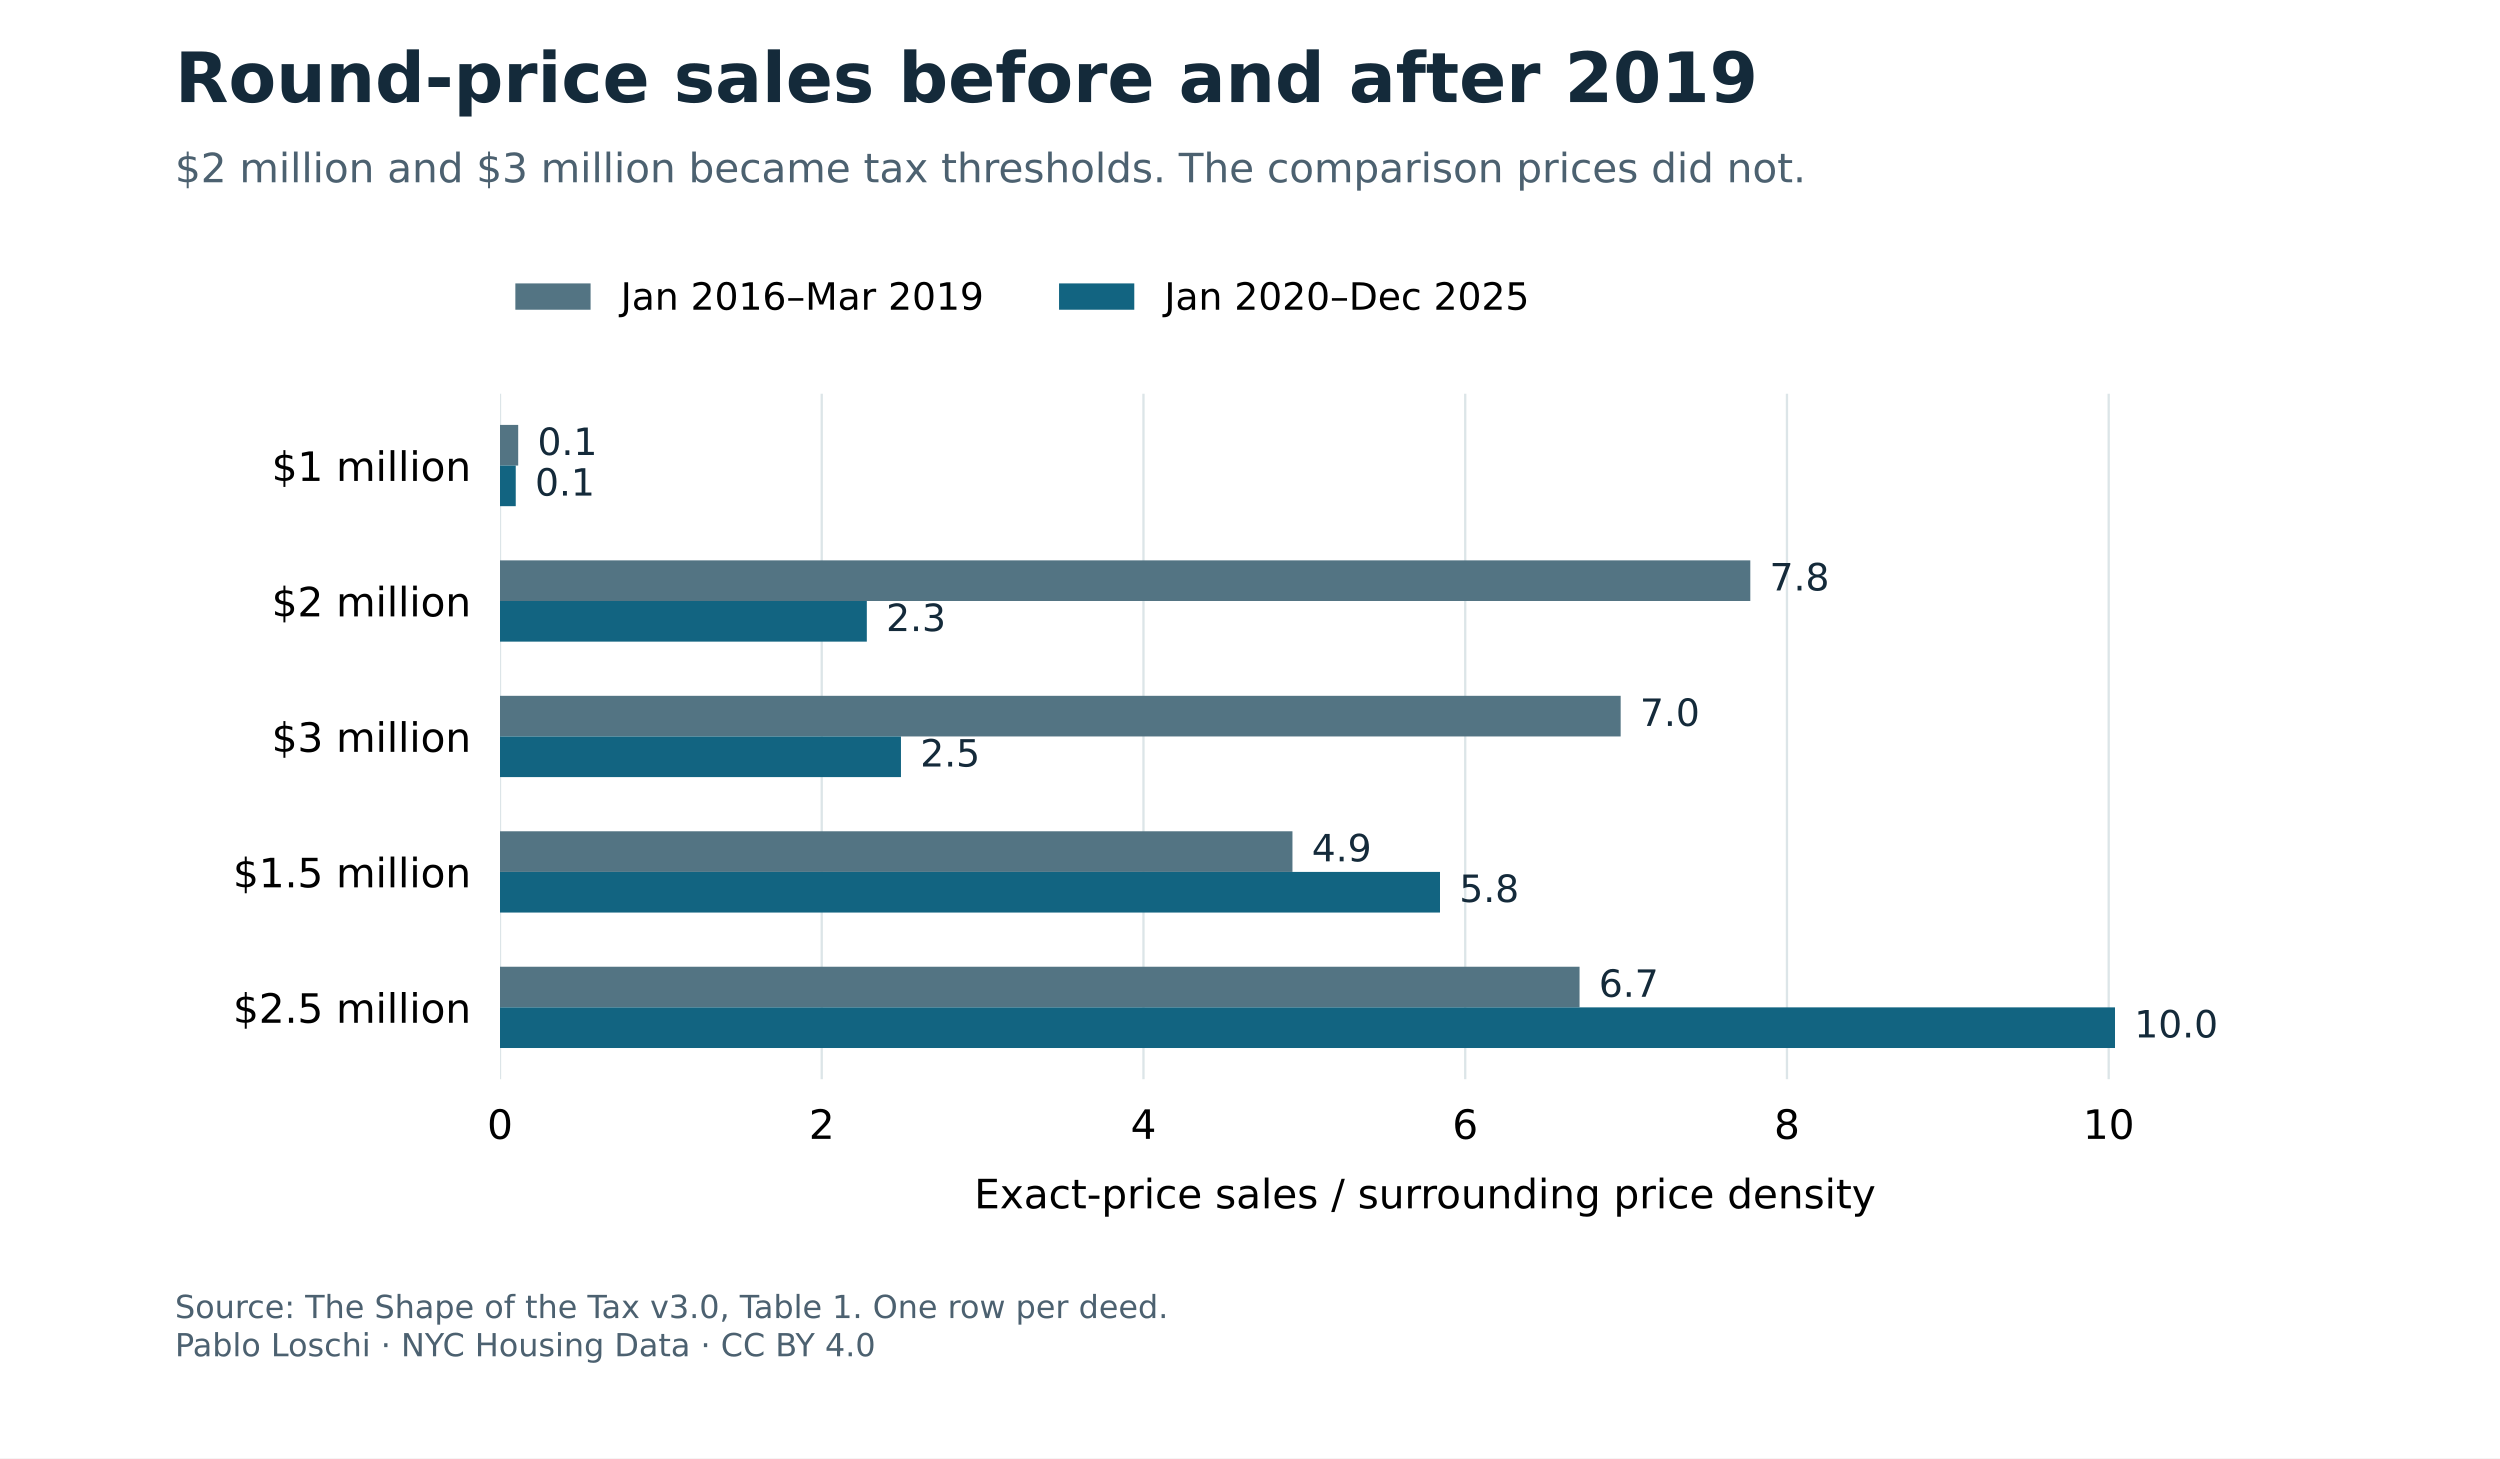
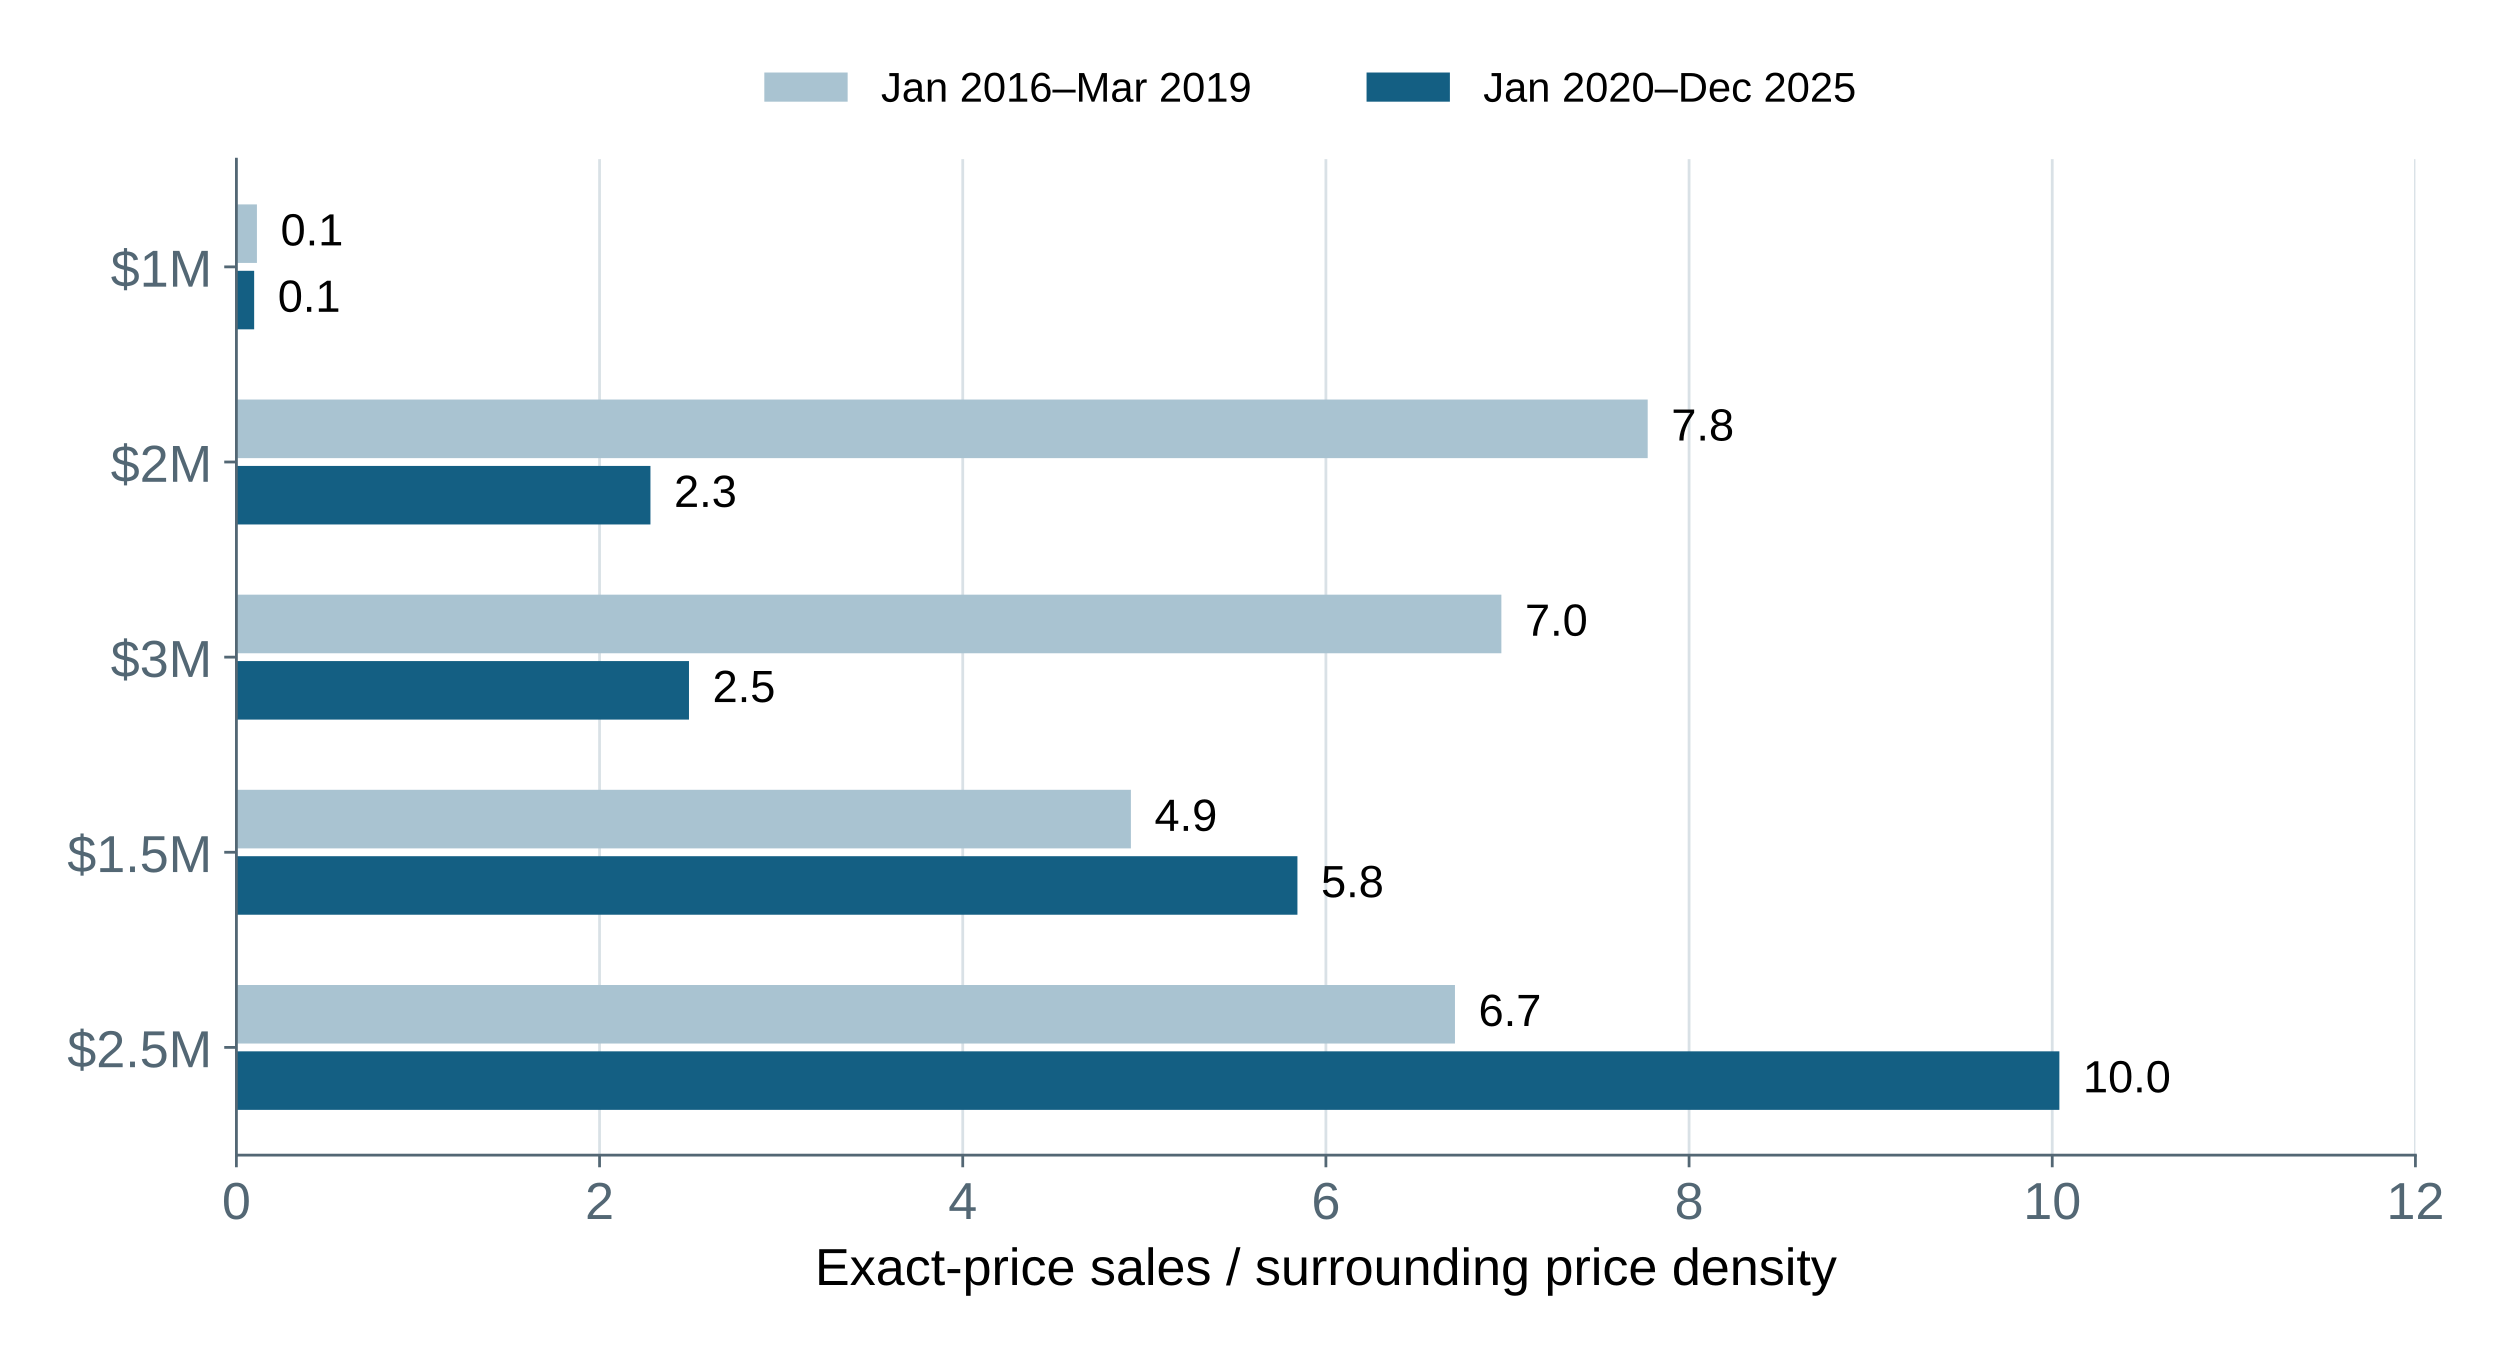
- <svg xmlns="http://www.w3.org/2000/svg" width="864pt" height="504pt" viewBox="0 0 864 504" version="1.1">
+ <svg xmlns="http://www.w3.org/2000/svg" xmlns:xlink="http://www.w3.org/1999/xlink" width="720pt" height="388.8pt" viewBox="0 0 720 388.8" version="1.1">
  <defs>
    <style type="text/css">*{stroke-linejoin: round; stroke-linecap: butt}</style>
  </defs>
  <g id="figure_1">
    <g id="patch_1">
-       <path d="M 0 504 L 864 504 L 864 0 L 0 0 z " style="fill: #ffffff" />
+       <path d="M 0 388.8 L 720 388.8 L 720 0 L 0 0 z " style="fill: #ffffff" />
    </g>
    <g id="axes_1">
      <g id="patch_2">
-         <path d="M 172.8 372.96 L 812.16 372.96 L 812.16 136.08 L 172.8 136.08 z " style="fill: #ffffff" />
+         <path d="M 68.08 332.676 L 695.64 332.676 L 695.64 45.837 L 68.08 45.837 z " style="fill: #ffffff" />
      </g>
      <g id="matplotlib.axis_1">
        <g id="xtick_1">
          <g id="line2d_1">
-             <path d="M 172.8 372.96 L 172.8 136.08 " clip-path="url(#p1542c1b64b)" style="fill: none; stroke: #dce5e8; stroke-width: 0.8; stroke-linecap: square" />
-           </g>
-           <g id="line2d_2" />
+             <path d="M 68.08 332.676 L 68.08 45.837 " clip-path="url(#p4202300dc2)" style="fill: none; stroke: #d9e1e6; stroke-width: 0.8; stroke-linecap: square" />
+           </g>
+           <g id="line2d_2">
+             <defs>
+               <path id="ma00e3aeeb1" d="M 0 0 L 0 3.5 " style="stroke: #536774; stroke-width: 0.8" />
+             </defs>
+             <g>
+               <use xlink:href="#ma00e3aeeb1" x="68.08" y="332.676" style="fill: #536774; stroke: #536774; stroke-width: 0.8" />
+             </g>
+           </g>
          <g id="text_1">
-             <text style="font-size: 14px; font-family: 'DejaVu Sans'; text-anchor: middle" x="172.8" y="393.597" transform="rotate(-0 172.8 393.5967)">0</text>
+             <text style="font-size: 15px; font-family: Arial, sans-serif; text-anchor: middle; fill: #536774" x="68.08" y="351.073" transform="rotate(-0 68.08 351.073)">0</text>
          </g>
        </g>
        <g id="xtick_2">
          <g id="line2d_3">
-             <path d="M 283.993 372.96 L 283.993 136.08 " clip-path="url(#p1542c1b64b)" style="fill: none; stroke: #dce5e8; stroke-width: 0.8; stroke-linecap: square" />
-           </g>
-           <g id="line2d_4" />
+             <path d="M 172.673 332.676 L 172.673 45.837 " clip-path="url(#p4202300dc2)" style="fill: none; stroke: #d9e1e6; stroke-width: 0.8; stroke-linecap: square" />
+           </g>
+           <g id="line2d_4">
+             <g>
+               <use xlink:href="#ma00e3aeeb1" x="172.673" y="332.676" style="fill: #536774; stroke: #536774; stroke-width: 0.8" />
+             </g>
+           </g>
          <g id="text_2">
-             <text style="font-size: 14px; font-family: 'DejaVu Sans'; text-anchor: middle" x="283.993" y="393.597" transform="rotate(-0 283.993 393.5967)">2</text>
+             <text style="font-size: 15px; font-family: Arial, sans-serif; text-anchor: middle; fill: #536774" x="172.673" y="351.073" transform="rotate(-0 172.6733 351.073)">2</text>
          </g>
        </g>
        <g id="xtick_3">
          <g id="line2d_5">
-             <path d="M 395.186 372.96 L 395.186 136.08 " clip-path="url(#p1542c1b64b)" style="fill: none; stroke: #dce5e8; stroke-width: 0.8; stroke-linecap: square" />
-           </g>
-           <g id="line2d_6" />
+             <path d="M 277.267 332.676 L 277.267 45.837 " clip-path="url(#p4202300dc2)" style="fill: none; stroke: #d9e1e6; stroke-width: 0.8; stroke-linecap: square" />
+           </g>
+           <g id="line2d_6">
+             <g>
+               <use xlink:href="#ma00e3aeeb1" x="277.267" y="332.676" style="fill: #536774; stroke: #536774; stroke-width: 0.8" />
+             </g>
+           </g>
          <g id="text_3">
-             <text style="font-size: 14px; font-family: 'DejaVu Sans'; text-anchor: middle" x="395.186" y="393.597" transform="rotate(-0 395.1861 393.5967)">4</text>
+             <text style="font-size: 15px; font-family: Arial, sans-serif; text-anchor: middle; fill: #536774" x="277.267" y="351.073" transform="rotate(-0 277.2667 351.073)">4</text>
          </g>
        </g>
        <g id="xtick_4">
          <g id="line2d_7">
-             <path d="M 506.379 372.96 L 506.379 136.08 " clip-path="url(#p1542c1b64b)" style="fill: none; stroke: #dce5e8; stroke-width: 0.8; stroke-linecap: square" />
-           </g>
-           <g id="line2d_8" />
+             <path d="M 381.86 332.676 L 381.86 45.837 " clip-path="url(#p4202300dc2)" style="fill: none; stroke: #d9e1e6; stroke-width: 0.8; stroke-linecap: square" />
+           </g>
+           <g id="line2d_8">
+             <g>
+               <use xlink:href="#ma00e3aeeb1" x="381.86" y="332.676" style="fill: #536774; stroke: #536774; stroke-width: 0.8" />
+             </g>
+           </g>
          <g id="text_4">
-             <text style="font-size: 14px; font-family: 'DejaVu Sans'; text-anchor: middle" x="506.379" y="393.597" transform="rotate(-0 506.3791 393.5967)">6</text>
+             <text style="font-size: 15px; font-family: Arial, sans-serif; text-anchor: middle; fill: #536774" x="381.86" y="351.073" transform="rotate(-0 381.86 351.073)">6</text>
          </g>
        </g>
        <g id="xtick_5">
          <g id="line2d_9">
-             <path d="M 617.572 372.96 L 617.572 136.08 " clip-path="url(#p1542c1b64b)" style="fill: none; stroke: #dce5e8; stroke-width: 0.8; stroke-linecap: square" />
-           </g>
-           <g id="line2d_10" />
+             <path d="M 486.453 332.676 L 486.453 45.837 " clip-path="url(#p4202300dc2)" style="fill: none; stroke: #d9e1e6; stroke-width: 0.8; stroke-linecap: square" />
+           </g>
+           <g id="line2d_10">
+             <g>
+               <use xlink:href="#ma00e3aeeb1" x="486.453" y="332.676" style="fill: #536774; stroke: #536774; stroke-width: 0.8" />
+             </g>
+           </g>
          <g id="text_5">
-             <text style="font-size: 14px; font-family: 'DejaVu Sans'; text-anchor: middle" x="617.572" y="393.597" transform="rotate(-0 617.5722 393.5967)">8</text>
+             <text style="font-size: 15px; font-family: Arial, sans-serif; text-anchor: middle; fill: #536774" x="486.453" y="351.073" transform="rotate(-0 486.4533 351.073)">8</text>
          </g>
        </g>
        <g id="xtick_6">
          <g id="line2d_11">
-             <path d="M 728.765 372.96 L 728.765 136.08 " clip-path="url(#p1542c1b64b)" style="fill: none; stroke: #dce5e8; stroke-width: 0.8; stroke-linecap: square" />
-           </g>
-           <g id="line2d_12" />
+             <path d="M 591.047 332.676 L 591.047 45.837 " clip-path="url(#p4202300dc2)" style="fill: none; stroke: #d9e1e6; stroke-width: 0.8; stroke-linecap: square" />
+           </g>
+           <g id="line2d_12">
+             <g>
+               <use xlink:href="#ma00e3aeeb1" x="591.047" y="332.676" style="fill: #536774; stroke: #536774; stroke-width: 0.8" />
+             </g>
+           </g>
          <g id="text_6">
-             <text style="font-size: 14px; font-family: 'DejaVu Sans'; text-anchor: middle" x="728.765" y="393.597" transform="rotate(-0 728.7652 393.5967)">10</text>
-           </g>
-         </g>
-         <g id="text_7">
-           <text style="font-size: 14px; font-family: 'DejaVu Sans'; text-anchor: middle" x="492.48" y="417.598" transform="rotate(-0 492.48 417.5978)">Exact-price sales / surrounding price density</text>
+             <text style="font-size: 15px; font-family: Arial, sans-serif; text-anchor: middle; fill: #536774" x="591.047" y="351.073" transform="rotate(-0 591.0467 351.073)">10</text>
+           </g>
+         </g>
+         <g id="xtick_7">
+           <g id="line2d_13">
+             <path d="M 695.64 332.676 L 695.64 45.837 " clip-path="url(#p4202300dc2)" style="fill: none; stroke: #d9e1e6; stroke-width: 0.8; stroke-linecap: square" />
+           </g>
+           <g id="line2d_14">
+             <g>
+               <use xlink:href="#ma00e3aeeb1" x="695.64" y="332.676" style="fill: #536774; stroke: #536774; stroke-width: 0.8" />
+             </g>
+           </g>
+           <g id="text_7">
+             <text style="font-size: 15px; font-family: Arial, sans-serif; text-anchor: middle; fill: #536774" x="695.64" y="351.073" transform="rotate(-0 695.64 351.073)">12</text>
+           </g>
+         </g>
+         <g id="text_8">
+           <text style="font-size: 15px; font-family: Arial, sans-serif; text-anchor: middle" x="381.86" y="370.074" transform="rotate(-0 381.86 370.0741)">Exact-price sales / surrounding price density</text>
        </g>
      </g>
      <g id="matplotlib.axis_2">
        <g id="ytick_1">
-           <g id="line2d_13" />
-           <g id="text_8">
-             <text style="font-size: 14px; font-family: 'DejaVu Sans'; text-anchor: end" x="162.8" y="166.21" transform="rotate(-0 162.8 166.2104)">$1 million</text>
+           <g id="line2d_15">
+             <defs>
+               <path id="m6f8415f87a" d="M 0 0 L -3.5 0 " style="stroke: #536774; stroke-width: 0.8" />
+             </defs>
+             <g>
+               <use xlink:href="#m6f8415f87a" x="68.08" y="76.858" style="fill: #536774; stroke: #536774; stroke-width: 0.8" />
+             </g>
+           </g>
+           <g id="text_9">
+             <text style="font-size: 15px; font-family: Arial, sans-serif; text-anchor: end; fill: #536774" x="61.08" y="82.557" transform="rotate(-0 61.08 82.55727)">$1M</text>
          </g>
        </g>
        <g id="ytick_2">
-           <g id="line2d_14" />
-           <g id="text_9">
-             <text style="font-size: 14px; font-family: 'DejaVu Sans'; text-anchor: end" x="162.8" y="213.025" transform="rotate(-0 162.8 213.0247)">$2 million</text>
+           <g id="line2d_16">
+             <g>
+               <use xlink:href="#m6f8415f87a" x="68.08" y="133.057" style="fill: #536774; stroke: #536774; stroke-width: 0.8" />
+             </g>
+           </g>
+           <g id="text_10">
+             <text style="font-size: 15px; font-family: Arial, sans-serif; text-anchor: end; fill: #536774" x="61.08" y="138.756" transform="rotate(-0 61.08 138.7563)">$2M</text>
          </g>
        </g>
        <g id="ytick_3">
-           <g id="line2d_15" />
-           <g id="text_10">
-             <text style="font-size: 14px; font-family: 'DejaVu Sans'; text-anchor: end" x="162.8" y="259.839" transform="rotate(-0 162.8 259.8389)">$3 million</text>
+           <g id="line2d_17">
+             <g>
+               <use xlink:href="#m6f8415f87a" x="68.08" y="189.257" style="fill: #536774; stroke: #536774; stroke-width: 0.8" />
+             </g>
+           </g>
+           <g id="text_11">
+             <text style="font-size: 15px; font-family: Arial, sans-serif; text-anchor: end; fill: #536774" x="61.08" y="194.955" transform="rotate(-0 61.08 194.9554)">$3M</text>
          </g>
        </g>
        <g id="ytick_4">
-           <g id="line2d_16" />
-           <g id="text_11">
-             <text style="font-size: 14px; font-family: 'DejaVu Sans'; text-anchor: end" x="162.8" y="306.653" transform="rotate(-0 162.8 306.6531)">$1.5 million</text>
+           <g id="line2d_18">
+             <g>
+               <use xlink:href="#m6f8415f87a" x="68.08" y="245.456" style="fill: #536774; stroke: #536774; stroke-width: 0.8" />
+             </g>
+           </g>
+           <g id="text_12">
+             <text style="font-size: 15px; font-family: Arial, sans-serif; text-anchor: end; fill: #536774" x="61.08" y="251.154" transform="rotate(-0 61.08 251.1544)">$1.5M</text>
          </g>
        </g>
        <g id="ytick_5">
-           <g id="line2d_17" />
-           <g id="text_12">
-             <text style="font-size: 14px; font-family: 'DejaVu Sans'; text-anchor: end" x="162.8" y="353.467" transform="rotate(-0 162.8 353.4674)">$2.5 million</text>
+           <g id="line2d_19">
+             <g>
+               <use xlink:href="#m6f8415f87a" x="68.08" y="301.655" style="fill: #536774; stroke: #536774; stroke-width: 0.8" />
+             </g>
+           </g>
+           <g id="text_13">
+             <text style="font-size: 15px; font-family: Arial, sans-serif; text-anchor: end; fill: #536774" x="61.08" y="307.353" transform="rotate(-0 61.08 307.3534)">$2.5M</text>
          </g>
        </g>
      </g>
      <g id="patch_3">
-         <path d="M 172.8 146.847 L 179.09 146.847 L 179.09 160.892 L 172.8 160.892 z " clip-path="url(#p1542c1b64b)" style="fill: #537483" />
+         <path d="M 68.08 58.875 L 73.997 58.875 L 73.997 75.734 L 68.08 75.734 z " clip-path="url(#p4202300dc2)" style="fill: #a9c3d1" />
      </g>
      <g id="patch_4">
-         <path d="M 172.8 193.662 L 604.905 193.662 L 604.905 207.706 L 172.8 207.706 z " clip-path="url(#p1542c1b64b)" style="fill: #537483" />
+         <path d="M 68.08 77.982 L 73.197 77.982 L 73.197 94.842 L 68.08 94.842 z " clip-path="url(#p4202300dc2)" style="fill: #145f83" />
      </g>
      <g id="patch_5">
-         <path d="M 172.8 240.476 L 560.102 240.476 L 560.102 254.52 L 172.8 254.52 z " clip-path="url(#p1542c1b64b)" style="fill: #537483" />
+         <path d="M 68.08 115.074 L 474.538 115.074 L 474.538 131.934 L 68.08 131.934 z " clip-path="url(#p4202300dc2)" style="fill: #a9c3d1" />
      </g>
      <g id="patch_6">
-         <path d="M 172.8 287.29 L 446.674 287.29 L 446.674 301.334 L 172.8 301.334 z " clip-path="url(#p1542c1b64b)" style="fill: #537483" />
+         <path d="M 68.08 134.181 L 187.328 134.181 L 187.328 151.041 L 68.08 151.041 z " clip-path="url(#p4202300dc2)" style="fill: #145f83" />
      </g>
      <g id="patch_7">
-         <path d="M 172.8 334.104 L 545.894 334.104 L 545.894 348.148 L 172.8 348.148 z " clip-path="url(#p1542c1b64b)" style="fill: #537483" />
+         <path d="M 68.08 171.273 L 432.394 171.273 L 432.394 188.133 L 68.08 188.133 z " clip-path="url(#p4202300dc2)" style="fill: #a9c3d1" />
      </g>
      <g id="patch_8">
-         <path d="M 172.8 160.892 L 178.24 160.892 L 178.24 174.936 L 172.8 174.936 z " clip-path="url(#p1542c1b64b)" style="fill: #126481" />
+         <path d="M 68.08 190.381 L 198.427 190.381 L 198.427 207.24 L 68.08 207.24 z " clip-path="url(#p4202300dc2)" style="fill: #145f83" />
      </g>
      <g id="patch_9">
-         <path d="M 172.8 207.706 L 299.573 207.706 L 299.573 221.75 L 172.8 221.75 z " clip-path="url(#p1542c1b64b)" style="fill: #126481" />
+         <path d="M 68.08 227.472 L 325.699 227.472 L 325.699 244.332 L 68.08 244.332 z " clip-path="url(#p4202300dc2)" style="fill: #a9c3d1" />
      </g>
      <g id="patch_10">
-         <path d="M 172.8 254.52 L 311.372 254.52 L 311.372 268.564 L 172.8 268.564 z " clip-path="url(#p1542c1b64b)" style="fill: #126481" />
+         <path d="M 68.08 246.58 L 373.661 246.58 L 373.661 263.439 L 68.08 263.439 z " clip-path="url(#p4202300dc2)" style="fill: #145f83" />
      </g>
      <g id="patch_11">
-         <path d="M 172.8 301.334 L 497.663 301.334 L 497.663 315.378 L 172.8 315.378 z " clip-path="url(#p1542c1b64b)" style="fill: #126481" />
+         <path d="M 68.08 283.671 L 419.03 283.671 L 419.03 300.531 L 68.08 300.531 z " clip-path="url(#p4202300dc2)" style="fill: #a9c3d1" />
      </g>
      <g id="patch_12">
-         <path d="M 172.8 348.148 L 730.945 348.148 L 730.945 362.193 L 172.8 362.193 z " clip-path="url(#p1542c1b64b)" style="fill: #126481" />
-       </g>
-       <g id="text_13">
-         <text style="font-size: 13px; font-family: 'DejaVu Sans'; text-anchor: start; fill: #142a3a" x="185.762" y="157.246" transform="rotate(-0 185.7616 157.2464)">0.1</text>
+         <path d="M 68.08 302.779 L 593.098 302.779 L 593.098 319.638 L 68.08 319.638 z " clip-path="url(#p4202300dc2)" style="fill: #145f83" />
+       </g>
+       <g id="patch_13">
+         <path d="M 68.08 332.676 L 68.08 45.837 " style="fill: none; stroke: #536774; stroke-width: 0.8; stroke-linejoin: miter; stroke-linecap: square" />
+       </g>
+       <g id="patch_14">
+         <path d="M 68.08 332.676 L 695.64 332.676 " style="fill: none; stroke: #536774; stroke-width: 0.8; stroke-linejoin: miter; stroke-linecap: square" />
      </g>
      <g id="text_14">
-         <text style="font-size: 13px; font-family: 'DejaVu Sans'; text-anchor: start; fill: #142a3a" x="611.576" y="204.061" transform="rotate(-0 611.5762 204.0606)">7.8</text>
+         <text style="font-size: 13px; font-family: Arial, sans-serif; text-anchor: start" x="80.795" y="70.682" transform="rotate(-0 80.79522 70.68156)">0.1</text>
      </g>
      <g id="text_15">
-         <text style="font-size: 13px; font-family: 'DejaVu Sans'; text-anchor: start; fill: #142a3a" x="566.773" y="250.875" transform="rotate(-0 566.7732 250.8748)">7.0</text>
+         <text style="font-size: 13px; font-family: Arial, sans-serif; text-anchor: start" x="79.995" y="89.789" transform="rotate(-0 79.99536 89.78923)">0.1</text>
      </g>
      <g id="text_16">
-         <text style="font-size: 13px; font-family: 'DejaVu Sans'; text-anchor: start; fill: #142a3a" x="453.346" y="297.689" transform="rotate(-0 453.3461 297.689)">4.9</text>
+         <text style="font-size: 13px; font-family: Arial, sans-serif; text-anchor: start" x="481.336" y="126.881" transform="rotate(-0 481.3362 126.8806)">7.8</text>
      </g>
      <g id="text_17">
-         <text style="font-size: 13px; font-family: 'DejaVu Sans'; text-anchor: start; fill: #142a3a" x="552.566" y="344.503" transform="rotate(-0 552.5656 344.5033)">6.7</text>
+         <text style="font-size: 13px; font-family: Arial, sans-serif; text-anchor: start" x="194.127" y="145.988" transform="rotate(-0 194.127 145.9883)">2.3</text>
      </g>
      <g id="text_18">
-         <text style="font-size: 13px; font-family: 'DejaVu Sans'; text-anchor: start; fill: #142a3a" x="184.911" y="171.291" transform="rotate(-0 184.9112 171.2906)">0.1</text>
+         <text style="font-size: 13px; font-family: Arial, sans-serif; text-anchor: start" x="439.192" y="183.08" transform="rotate(-0 439.1924 183.0796)">7.0</text>
      </g>
      <g id="text_19">
-         <text style="font-size: 13px; font-family: 'DejaVu Sans'; text-anchor: start; fill: #142a3a" x="306.244" y="218.105" transform="rotate(-0 306.2445 218.1049)">2.3</text>
+         <text style="font-size: 13px; font-family: Arial, sans-serif; text-anchor: start" x="205.226" y="202.187" transform="rotate(-0 205.226 202.1873)">2.5</text>
      </g>
      <g id="text_20">
-         <text style="font-size: 13px; font-family: 'DejaVu Sans'; text-anchor: start; fill: #142a3a" x="318.044" y="264.919" transform="rotate(-0 318.0438 264.9191)">2.5</text>
+         <text style="font-size: 13px; font-family: Arial, sans-serif; text-anchor: start" x="332.498" y="239.279" transform="rotate(-0 332.4976 239.2787)">4.9</text>
      </g>
      <g id="text_21">
-         <text style="font-size: 13px; font-family: 'DejaVu Sans'; text-anchor: start; fill: #142a3a" x="504.335" y="311.733" transform="rotate(-0 504.3349 311.7333)">5.8</text>
+         <text style="font-size: 13px; font-family: Arial, sans-serif; text-anchor: start" x="380.46" y="258.386" transform="rotate(-0 380.46 258.3864)">5.8</text>
      </g>
      <g id="text_22">
-         <text style="font-size: 13px; font-family: 'DejaVu Sans'; text-anchor: start; fill: #142a3a" x="737.617" y="358.548" transform="rotate(-0 737.6171 358.5475)">10.0</text>
+         <text style="font-size: 13px; font-family: Arial, sans-serif; text-anchor: start" x="425.828" y="295.478" transform="rotate(-0 425.8281 295.4777)">6.7</text>
+       </g>
+       <g id="text_23">
+         <text style="font-size: 13px; font-family: Arial, sans-serif; text-anchor: start" x="599.896" y="314.585" transform="rotate(-0 599.8961 314.5854)">10.0</text>
      </g>
      <g id="legend_1">
-         <g id="patch_13">
-           <path d="M 178.106 107.044 L 204.106 107.044 L 204.106 97.944 L 178.106 97.944 z " style="fill: #537483" />
-         </g>
-         <g id="text_23">
-           <text style="font-size: 13px; font-family: 'DejaVu Sans'; text-anchor: start" x="214.506" y="107.044" transform="rotate(-0 214.5064 107.0442)">Jan 2016–Mar 2019</text>
-         </g>
-         <g id="patch_14">
-           <path d="M 366.007 107.044 L 392.007 107.044 L 392.007 97.944 L 366.007 97.944 z " style="fill: #126481" />
+         <g id="patch_15">
+           <path d="M 220.123 29.285 L 244.123 29.285 L 244.123 20.885 L 220.123 20.885 z " style="fill: #a9c3d1" />
        </g>
        <g id="text_24">
-           <text style="font-size: 13px; font-family: 'DejaVu Sans'; text-anchor: start" x="402.407" y="107.044" transform="rotate(-0 402.4072 107.0442)">Jan 2020–Dec 2025</text>
-         </g>
-       </g>
-     </g>
-     <g id="text_25">
-       <text style="font-weight: 700; font-size: 24px; font-family: 'DejaVu Sans'; text-anchor: start; fill: #142a3a" x="60.48" y="35.28" transform="rotate(-0 60.48 35.28)">Round-price sales before and after 2019</text>
-     </g>
-     <g id="text_26">
-       <text style="font-size: 14px; font-family: 'DejaVu Sans'; text-anchor: start; fill: #4c6170" x="60.48" y="63" transform="rotate(-0 60.48 63)">$2 million and $3 million became tax thresholds. The comparison prices did not.</text>
-     </g>
-     <g id="text_27">
-       <text style="font-size: 11px; font-family: 'DejaVu Sans'; fill: #4c6170" transform="translate(60.48 455.517)">Source: The Shape of the Tax v3.0, Table 1. One row per deed.</text>
-       <text style="font-size: 11px; font-family: 'DejaVu Sans'; fill: #4c6170" transform="translate(60.48 468.72)">Pablo Loschi · NYC Housing Data · CC BY 4.0</text>
+           <text style="font-size: 12px; font-family: Arial, sans-serif; text-anchor: start" x="253.722" y="29.285" transform="rotate(-0 253.7225 29.28536)">Jan 2016–Mar 2019</text>
+         </g>
+         <g id="patch_16">
+           <path d="M 393.569 29.285 L 417.569 29.285 L 417.569 20.885 L 393.569 20.885 z " style="fill: #145f83" />
+         </g>
+         <g id="text_25">
+           <text style="font-size: 12px; font-family: Arial, sans-serif; text-anchor: start" x="427.169" y="29.285" transform="rotate(-0 427.1694 29.28536)">Jan 2020–Dec 2025</text>
+         </g>
+       </g>
    </g>
  </g>
  <defs>
-     <clipPath id="p1542c1b64b">
-       <rect x="172.8" y="136.08" width="639.36" height="236.88" />
+     <clipPath id="p4202300dc2">
+       <rect x="68.08" y="45.837" width="627.56" height="286.84" />
    </clipPath>
  </defs>
</svg>
